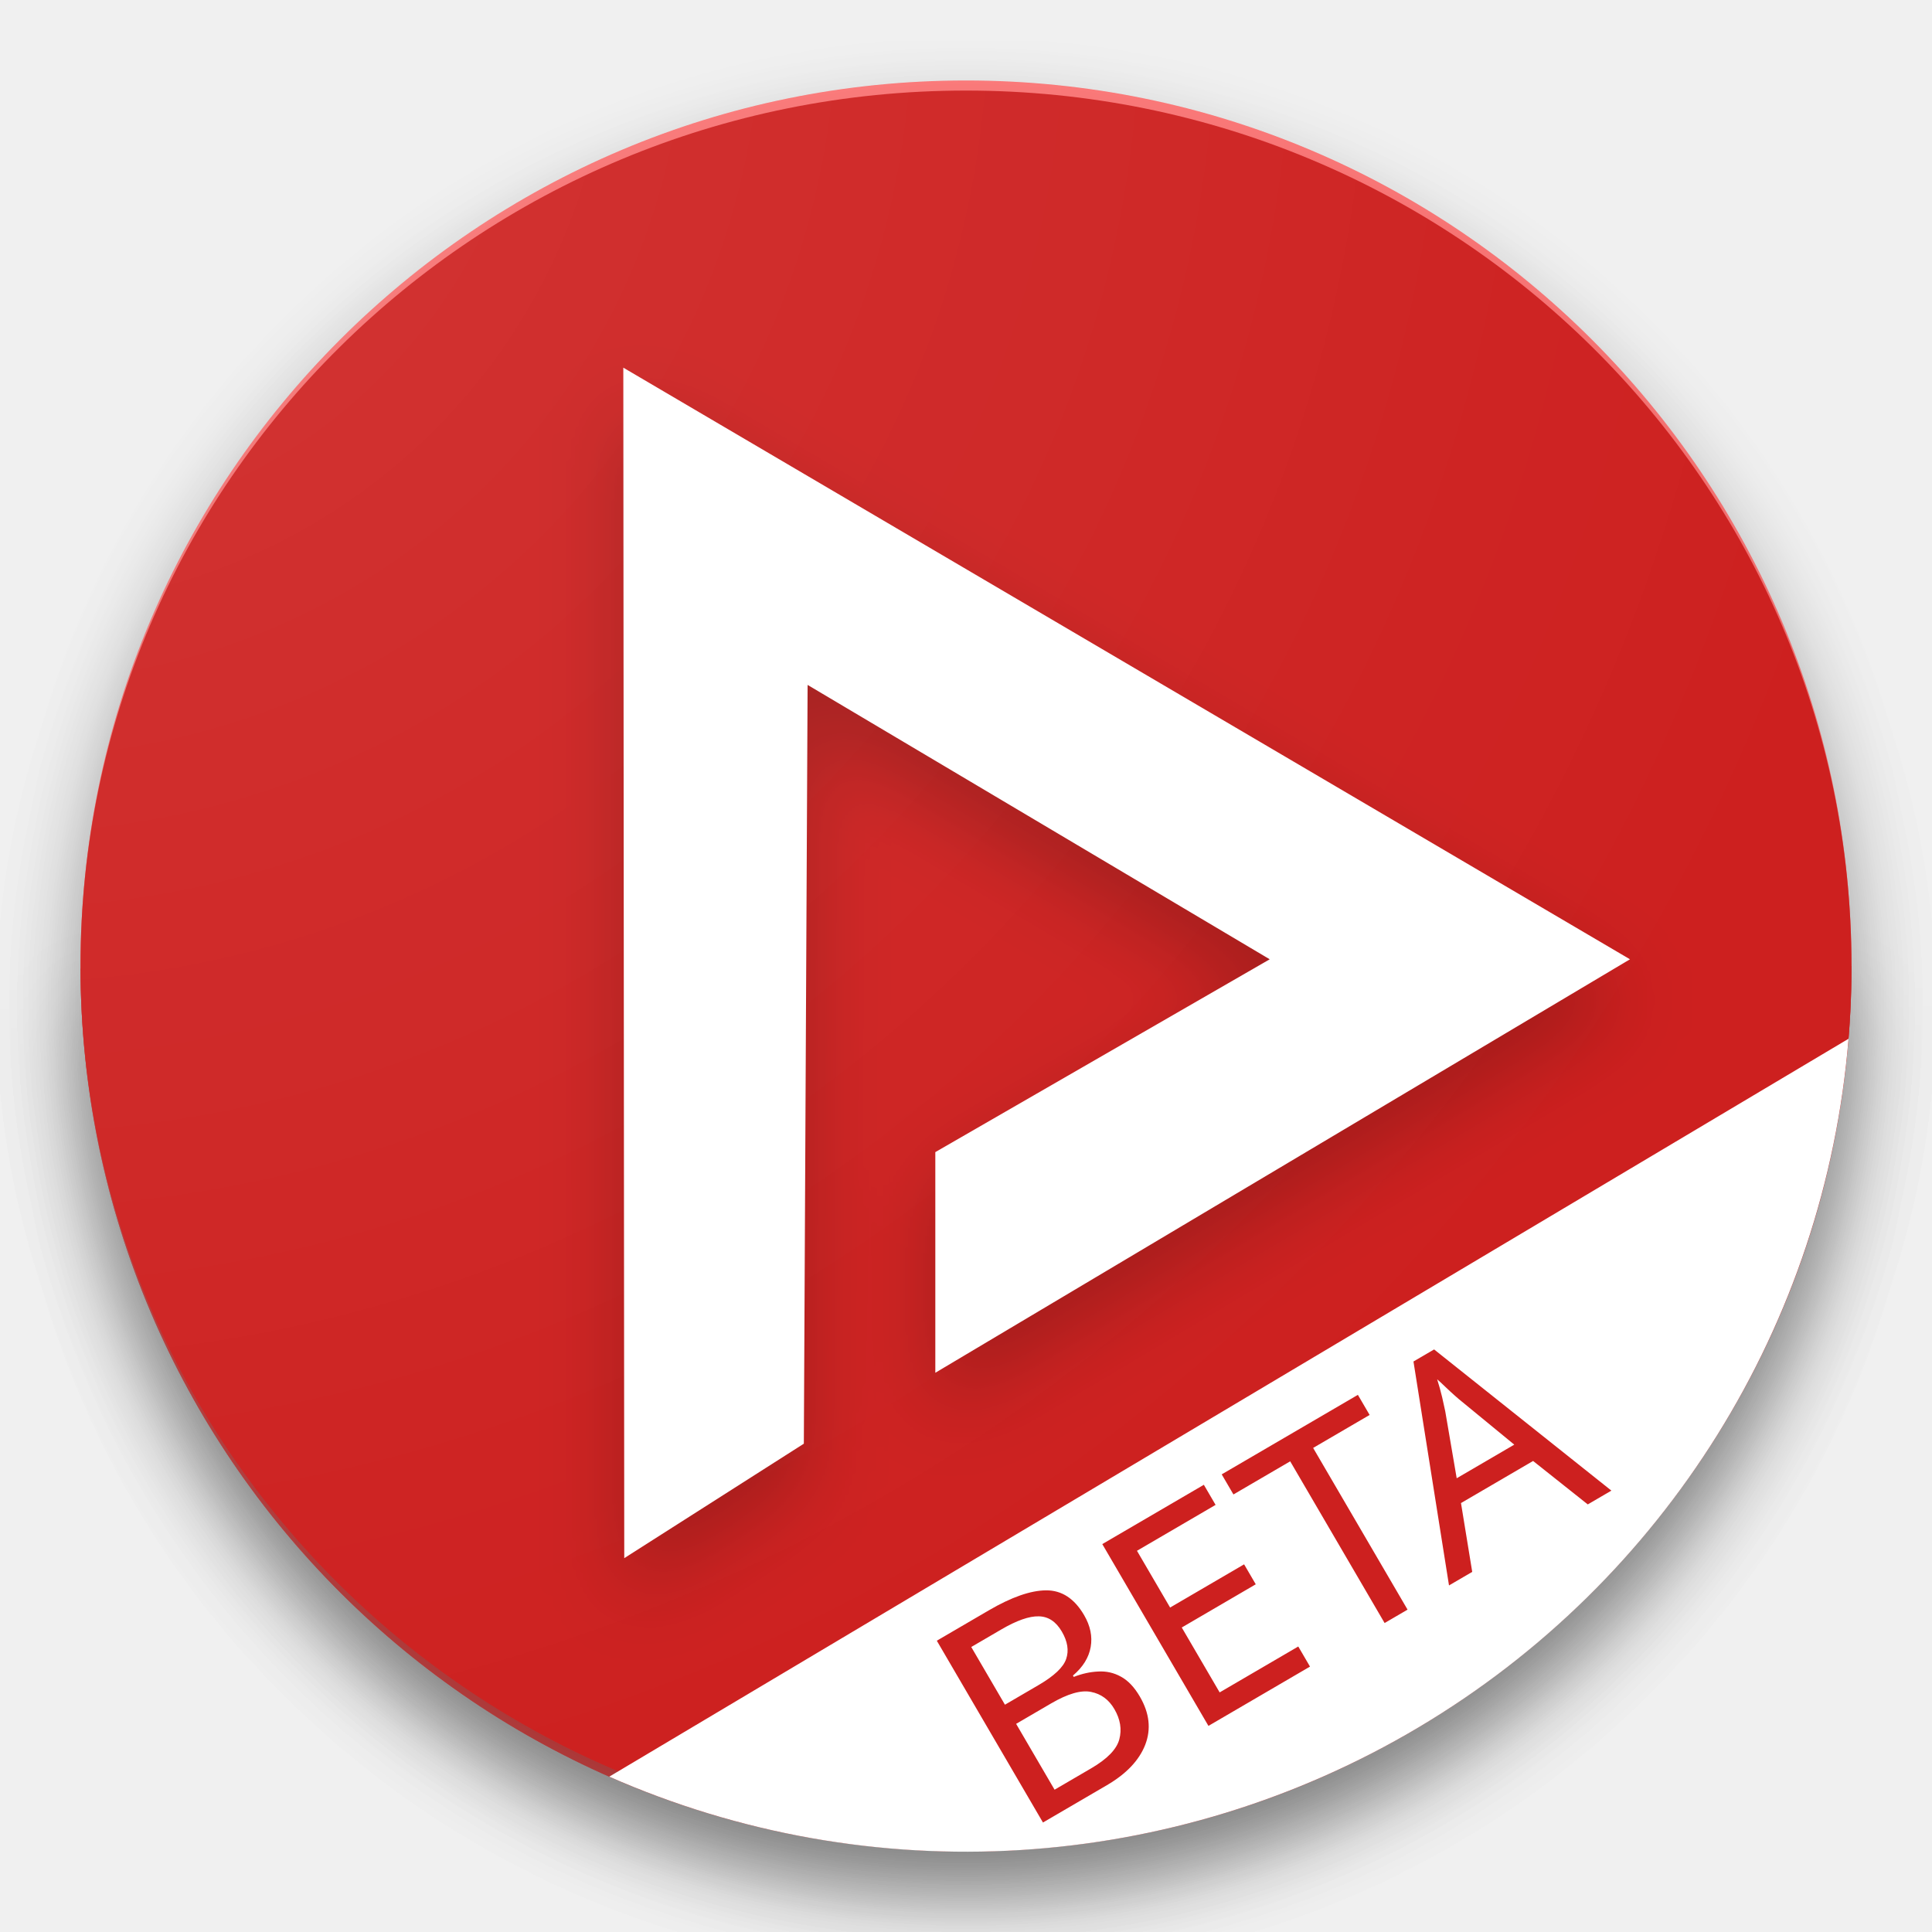
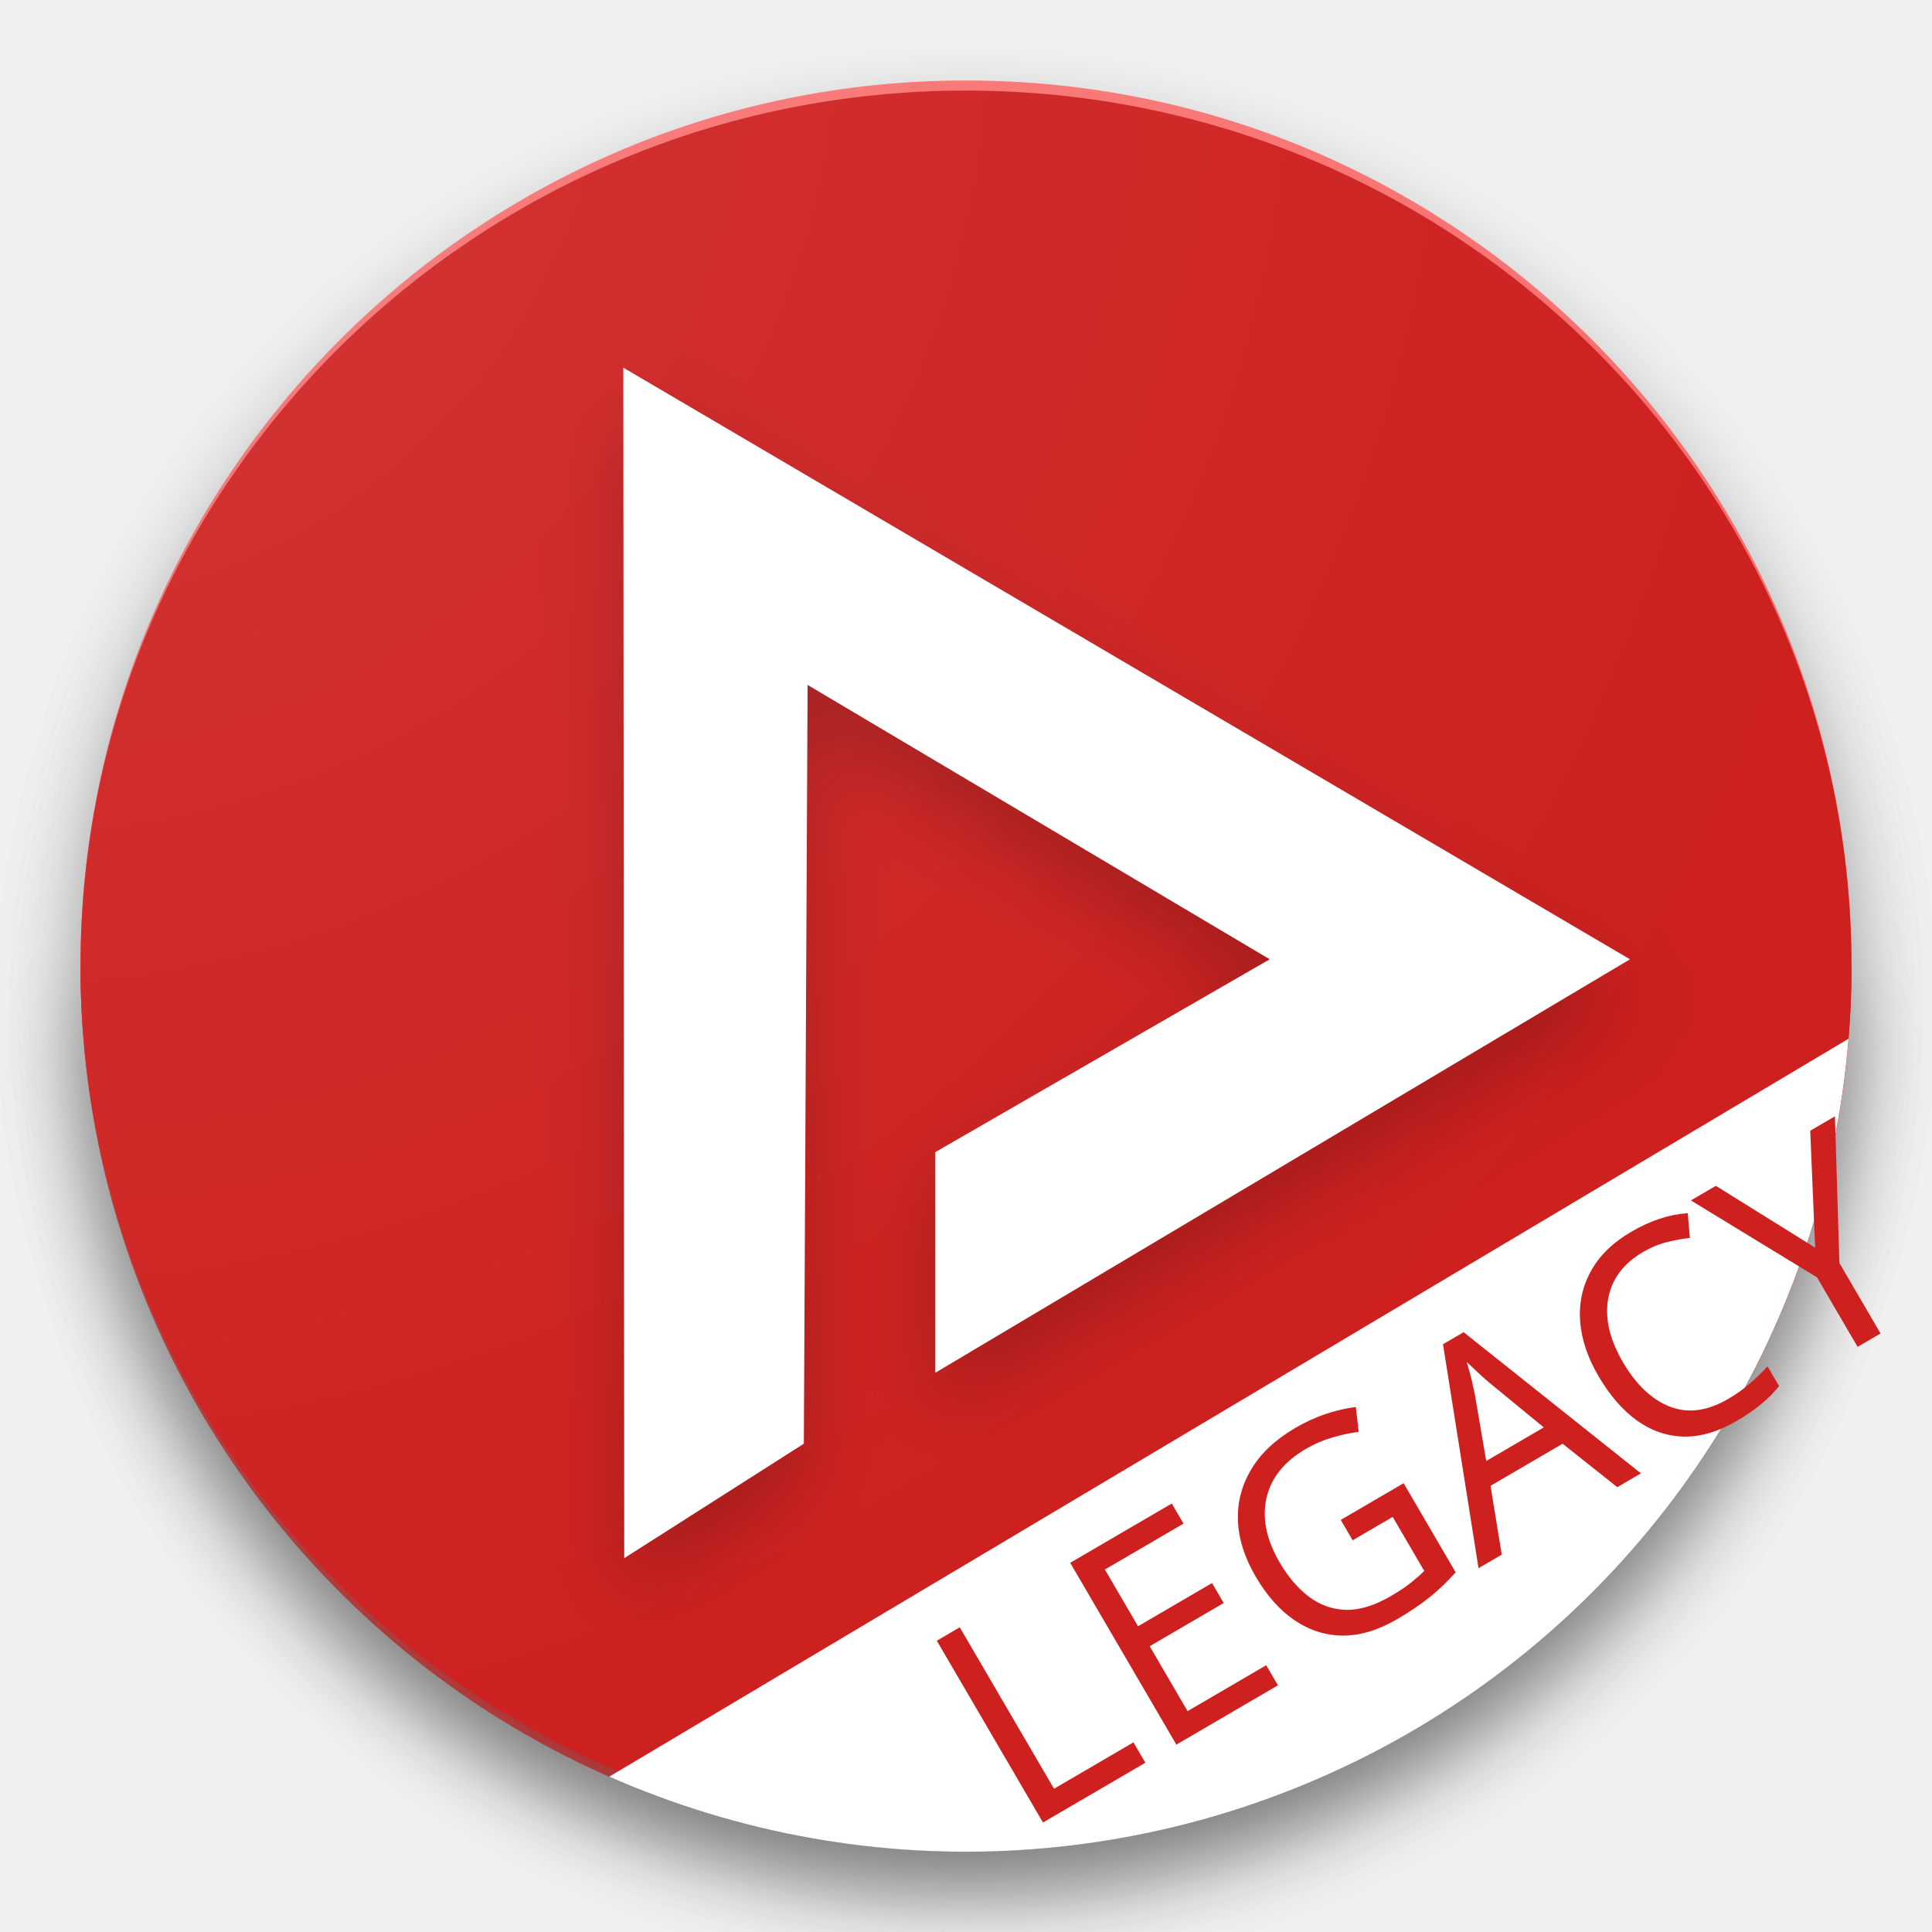
<svg xmlns="http://www.w3.org/2000/svg" xmlns:xlink="http://www.w3.org/1999/xlink" version="1.1" id="svg2" viewBox="0 0 192 192" height="204.8" width="204.8">
  <defs id="defs4">
    <linearGradient id="linearGradient4447">
      <stop style="stop-color:#ffffff;stop-opacity:0.1" offset="0" id="stop4449" />
      <stop style="stop-color:#ffffff;stop-opacity:0" offset="1" id="stop4451" />
    </linearGradient>
    <filter style="color-interpolation-filters:sRGB" id="filter4454" width="1.4" height="1.4" x="-0.2" y="-0.2">
      <feFlood flood-opacity="0.427" flood-color="rgb(0,0,0)" result="flood" id="feFlood4456" />
      <feComposite in="flood" in2="SourceGraphic" operator="in" result="composite1" id="feComposite4458" />
      <feGaussianBlur in="composite1" stdDeviation="10.9" result="blur" id="feGaussianBlur4460" />
      <feOffset dx="0" dy="7" result="offset" id="feOffset4462" />
      <feComposite in="SourceGraphic" in2="offset" operator="over" result="composite2" id="feComposite4464" />
    </filter>
    <filter style="color-interpolation-filters:sRGB" id="filter4777">
      <feFlood flood-opacity="0.498" flood-color="rgb(0,0,0)" result="flood" id="feFlood4779" />
      <feComposite in="flood" in2="SourceGraphic" operator="in" result="composite1" id="feComposite4781" />
      <feGaussianBlur in="composite1" stdDeviation="5.82" result="blur" id="feGaussianBlur4783" />
      <feOffset dx="0" dy="5.6" result="offset" id="feOffset4785" />
      <feComposite in="SourceGraphic" in2="offset" operator="over" result="fbSourceGraphic" id="feComposite4787" />
      <feColorMatrix result="fbSourceGraphicAlpha" in="fbSourceGraphic" values="0 0 0 -1 0 0 0 0 -1 0 0 0 0 -1 0 0 0 0 1 0" id="feColorMatrix4789" />
      <feFlood id="feFlood4791" flood-opacity="0.498" flood-color="rgb(0,0,0)" result="flood" in="fbSourceGraphic" />
      <feComposite id="feComposite4793" in2="fbSourceGraphic" in="flood" operator="in" result="composite1" />
      <feGaussianBlur id="feGaussianBlur4795" in="composite1" stdDeviation="5.8" result="blur" />
      <feOffset id="feOffset4797" dx="0" dy="5.6" result="offset" />
      <feComposite id="feComposite4799" in2="offset" in="fbSourceGraphic" operator="over" result="composite2" />
    </filter>
    <filter style="color-interpolation-filters:sRGB" id="filter4885">
      <feFlood flood-opacity="0.498" flood-color="rgb(0,0,0)" result="flood" id="feFlood4887" />
      <feComposite in="flood" in2="SourceGraphic" operator="in" result="composite1" id="feComposite4889" />
      <feGaussianBlur in="composite1" stdDeviation="7.9" result="blur" id="feGaussianBlur4891" />
      <feOffset dx="0" dy="2.547" result="offset" id="feOffset4893" />
      <feComposite in="SourceGraphic" in2="offset" operator="over" result="fbSourceGraphic" id="feComposite4895" />
      <feColorMatrix result="fbSourceGraphicAlpha" in="fbSourceGraphic" values="0 0 0 -1 0 0 0 0 -1 0 0 0 0 -1 0 0 0 0 1 0" id="feColorMatrix4897" />
      <feFlood id="feFlood4899" flood-opacity="0.498" flood-color="rgb(0,0,0)" result="flood" in="fbSourceGraphic" />
      <feComposite id="feComposite4901" in2="fbSourceGraphic" in="flood" operator="in" result="composite1" />
      <feGaussianBlur id="feGaussianBlur4903" in="composite1" stdDeviation="7.9" result="blur" />
      <feOffset id="feOffset4905" dx="0" dy="2.5" result="offset" />
      <feComposite id="feComposite4907" in2="offset" in="fbSourceGraphic" operator="over" result="composite2" />
    </filter>
    <filter style="color-interpolation-filters:sRGB" id="filter4257">
      <feFlood flood-opacity="0.498" flood-color="rgb(0,0,0)" result="flood" id="feFlood4259" />
      <feComposite in="flood" in2="SourceGraphic" operator="in" result="composite1" id="feComposite4261" />
      <feGaussianBlur in="composite1" stdDeviation="7.9" result="blur" id="feGaussianBlur4263" />
      <feOffset dx="0" dy="5.026" result="offset" id="feOffset4265" />
      <feComposite in="SourceGraphic" in2="offset" operator="over" result="fbSourceGraphic" id="feComposite4267" />
      <feColorMatrix result="fbSourceGraphicAlpha" in="fbSourceGraphic" values="0 0 0 -1 0 0 0 0 -1 0 0 0 0 -1 0 0 0 0 1 0" id="feColorMatrix4269" />
      <feFlood id="feFlood4271" flood-opacity="0.498" flood-color="rgb(0,0,0)" result="flood" in="fbSourceGraphic" />
      <feComposite id="feComposite4273" in2="fbSourceGraphic" in="flood" operator="in" result="composite1" />
      <feGaussianBlur id="feGaussianBlur4275" in="composite1" stdDeviation="7.9" result="blur" />
      <feOffset id="feOffset4277" dx="0" dy="5" result="offset" />
      <feComposite id="feComposite4279" in2="offset" in="fbSourceGraphic" operator="over" result="composite2" />
    </filter>
    <filter style="color-interpolation-filters:sRGB" id="filter4192">
      <feFlood flood-opacity="0.498" flood-color="rgb(0,0,0)" result="flood" id="feFlood4194" />
      <feComposite in="flood" in2="SourceGraphic" operator="in" result="composite1" id="feComposite4196" />
      <feGaussianBlur in="composite1" stdDeviation="7.7" result="blur" id="feGaussianBlur4198" />
      <feOffset dx="0" dy="5" result="offset" id="feOffset4200" />
      <feComposite in="SourceGraphic" in2="offset" operator="over" result="composite2" id="feComposite4202" />
    </filter>
    <filter style="color-interpolation-filters:sRGB" id="filter4349">
      <feFlood flood-opacity="0.498" flood-color="rgb(0,0,0)" result="flood" id="feFlood4351" />
      <feComposite in="flood" in2="SourceGraphic" operator="in" result="composite1" id="feComposite4353" />
      <feGaussianBlur in="composite1" stdDeviation="7.2" result="blur" id="feGaussianBlur4355" />
      <feOffset dx="0" dy="5" result="offset" id="feOffset4357" />
      <feComposite in="SourceGraphic" in2="offset" operator="over" result="composite2" id="feComposite4359" />
    </filter>
    <filter style="color-interpolation-filters:sRGB" id="filter4361">
      <feFlood flood-opacity="0.498" flood-color="rgb(0,0,0)" result="flood" id="feFlood4363" />
      <feComposite in="flood" in2="SourceGraphic" operator="in" result="composite1" id="feComposite4365" />
      <feGaussianBlur in="composite1" stdDeviation="5.3" result="blur" id="feGaussianBlur4367" />
      <feOffset dx="0" dy="5" result="offset" id="feOffset4369" />
      <feComposite in="SourceGraphic" in2="offset" operator="over" result="composite2" id="feComposite4371" />
    </filter>
    <filter style="color-interpolation-filters:sRGB" id="filter4481">
      <feFlood flood-opacity="0.498" flood-color="rgb(0,0,0)" result="flood" id="feFlood4483" />
      <feComposite in="flood" in2="SourceGraphic" operator="in" result="composite1" id="feComposite4485" />
      <feGaussianBlur in="composite1" stdDeviation="5" result="blur" id="feGaussianBlur4487" />
      <feOffset dx="0" dy="5" result="offset" id="feOffset4489" />
      <feComposite in="SourceGraphic" in2="offset" operator="over" result="composite2" id="feComposite4491" />
    </filter>
    <filter style="color-interpolation-filters:sRGB" id="filter4433">
      <feFlood flood-opacity="0.2" flood-color="rgb(0,0,0)" result="flood" id="feFlood4435" />
      <feComposite in="flood" in2="SourceGraphic" operator="in" result="composite1" id="feComposite4437" />
      <feGaussianBlur in="composite1" stdDeviation="4" result="blur" id="feGaussianBlur4439" />
      <feOffset dx="0" dy="4" result="offset" id="feOffset4441" />
      <feComposite in="SourceGraphic" in2="offset" operator="over" result="composite2" id="feComposite4443" />
    </filter>
    <radialGradient xlink:href="#linearGradient4447" id="radialGradient4453" cx="0.56" cy="0.357" fx="0.56" fy="0.357" r="88" gradientUnits="userSpaceOnUse" gradientTransform="matrix(0.00132321,2.158752,-2.181578,0.00133718,1.113115,-0.392161)" />
  </defs>
  <path style="opacity:1;fill:#ff7575;fill-opacity:1;stroke:none;stroke-width:17.103;stroke-miterlimit:4;stroke-dasharray:none;stroke-opacity:1" id="path4144-9" r="88" cy="104" cx="88" d="" />
  <circle style="fill:#ff5252;fill-opacity:1;stroke:none;stroke-width:17.103;stroke-miterlimit:4;stroke-dasharray:none;stroke-opacity:1" id="path4144-6" cx="88" cy="104" r="0" />
  <circle style="opacity:1;fill:#ff7575;fill-opacity:1;stroke:none;stroke-width:17.103;stroke-miterlimit:4;stroke-dasharray:none;stroke-opacity:1;filter:url(#filter4433)" id="path4144-67" cx="96" cy="96" r="88" />
  <path style="opacity:1;fill:#cc4242;fill-opacity:1;stroke:none;stroke-width:17.103;stroke-miterlimit:4;stroke-dasharray:none;stroke-opacity:1;filter:url(#filter4433)" id="path4144-5" d="M 184,96 A 88,88 0 0 1 96.123,184 88,88 0 0 1 8,96.246" />
  <ellipse style="fill:#cd201f;fill-opacity:1;stroke:none;stroke-width:17.103;stroke-miterlimit:4;stroke-dasharray:none;stroke-opacity:1;filter:url(#filter4433)" id="path4144" cx="96" cy="96" rx="88" ry="87" />
  <path style="fill:#ffffff;fill-opacity:1;fill-rule:evenodd;stroke:none;stroke-width:1px;stroke-linecap:butt;stroke-linejoin:miter;stroke-opacity:1;filter:url(#filter4433)" d="M 62.038,154.848 79.885,143.472 80.259,68.066 126.183,95.333 92.951,114.496 v 21.928 L 161.985,95.333 61.944,36.538 Z" id="path4234" />
  <path style="opacity:1;fill:#ffffff;fill-opacity:1;fill-rule:evenodd;stroke:none;stroke-width:3.5;stroke-linecap:butt;stroke-linejoin:miter;stroke-miterlimit:4;stroke-dasharray:none;stroke-opacity:1" id="path4445-5" d="m 183.706,103.231 a 88,88 0 0 1 -42.683,68.402 88,88 0 0 1 -80.476,4.93" />
  <text xml:space="preserve" style="font-style:normal;font-weight:normal;font-size:37.5px;line-height:125%;font-family:sans-serif;letter-spacing:0px;word-spacing:0px;fill:#cd201f;fill-opacity:1;stroke:none;stroke-width:1px;stroke-linecap:butt;stroke-linejoin:miter;stroke-opacity:1" x="-4.659" y="208.673" id="text3415" transform="matrix(0.8635734,-0.5042232,0.5042232,0.8635734,0,0)">
-     <tspan id="tspan3417" x="-4.659" y="208.673" style="font-style:normal;font-variant:normal;font-weight:normal;font-stretch:normal;font-size:29.297px;font-family:sans-serif;-inkscape-font-specification:sans-serif;fill:#cd201f;fill-opacity:1">BETA</tspan>
+     <tspan id="tspan3417" x="-4.659" y="208.673" style="font-style:normal;font-variant:normal;font-weight:normal;font-stretch:normal;font-size:29.297px;font-family:sans-serif;-inkscape-font-specification:sans-serif;fill:#cd201f;fill-opacity:1">LEGACY</tspan>
  </text>
  <circle style="opacity:1;fill:url(#radialGradient4453);fill-opacity:1;fill-rule:evenodd;stroke:none;stroke-width:3.5;stroke-linecap:butt;stroke-linejoin:miter;stroke-miterlimit:4;stroke-dasharray:none;stroke-opacity:1" id="path4445" cx="95.978" cy="96.022" r="88" />
</svg>
